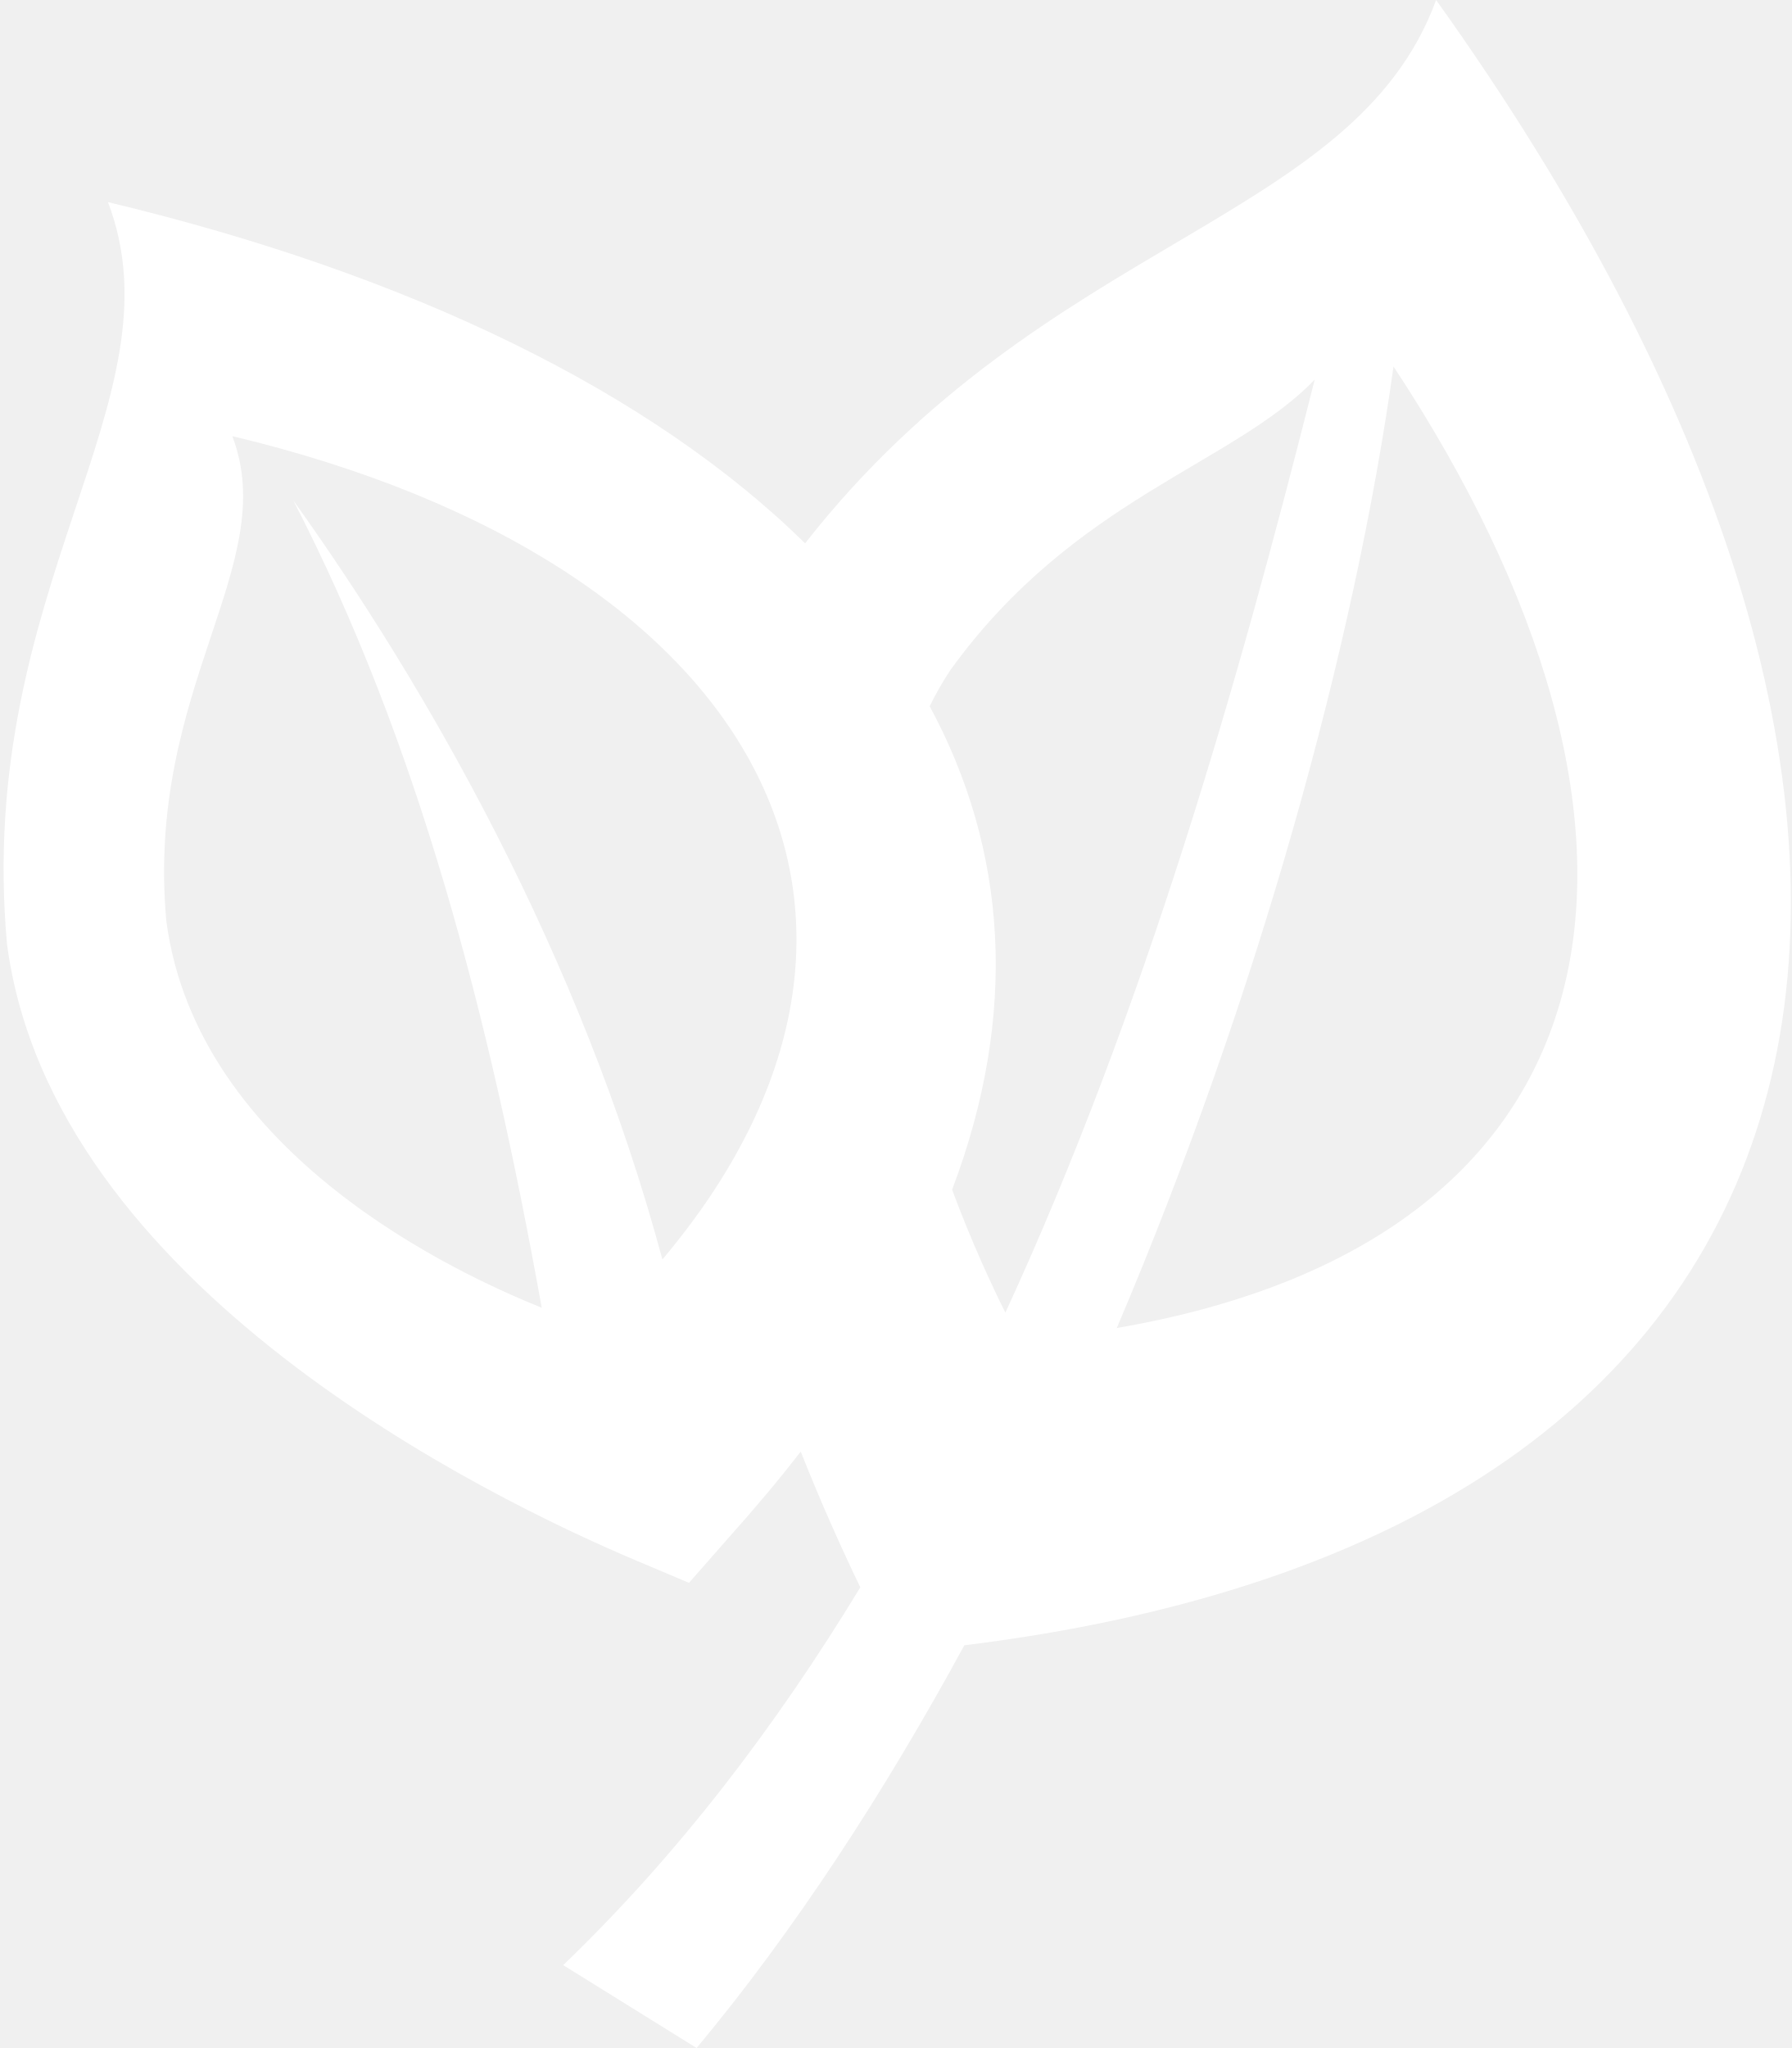
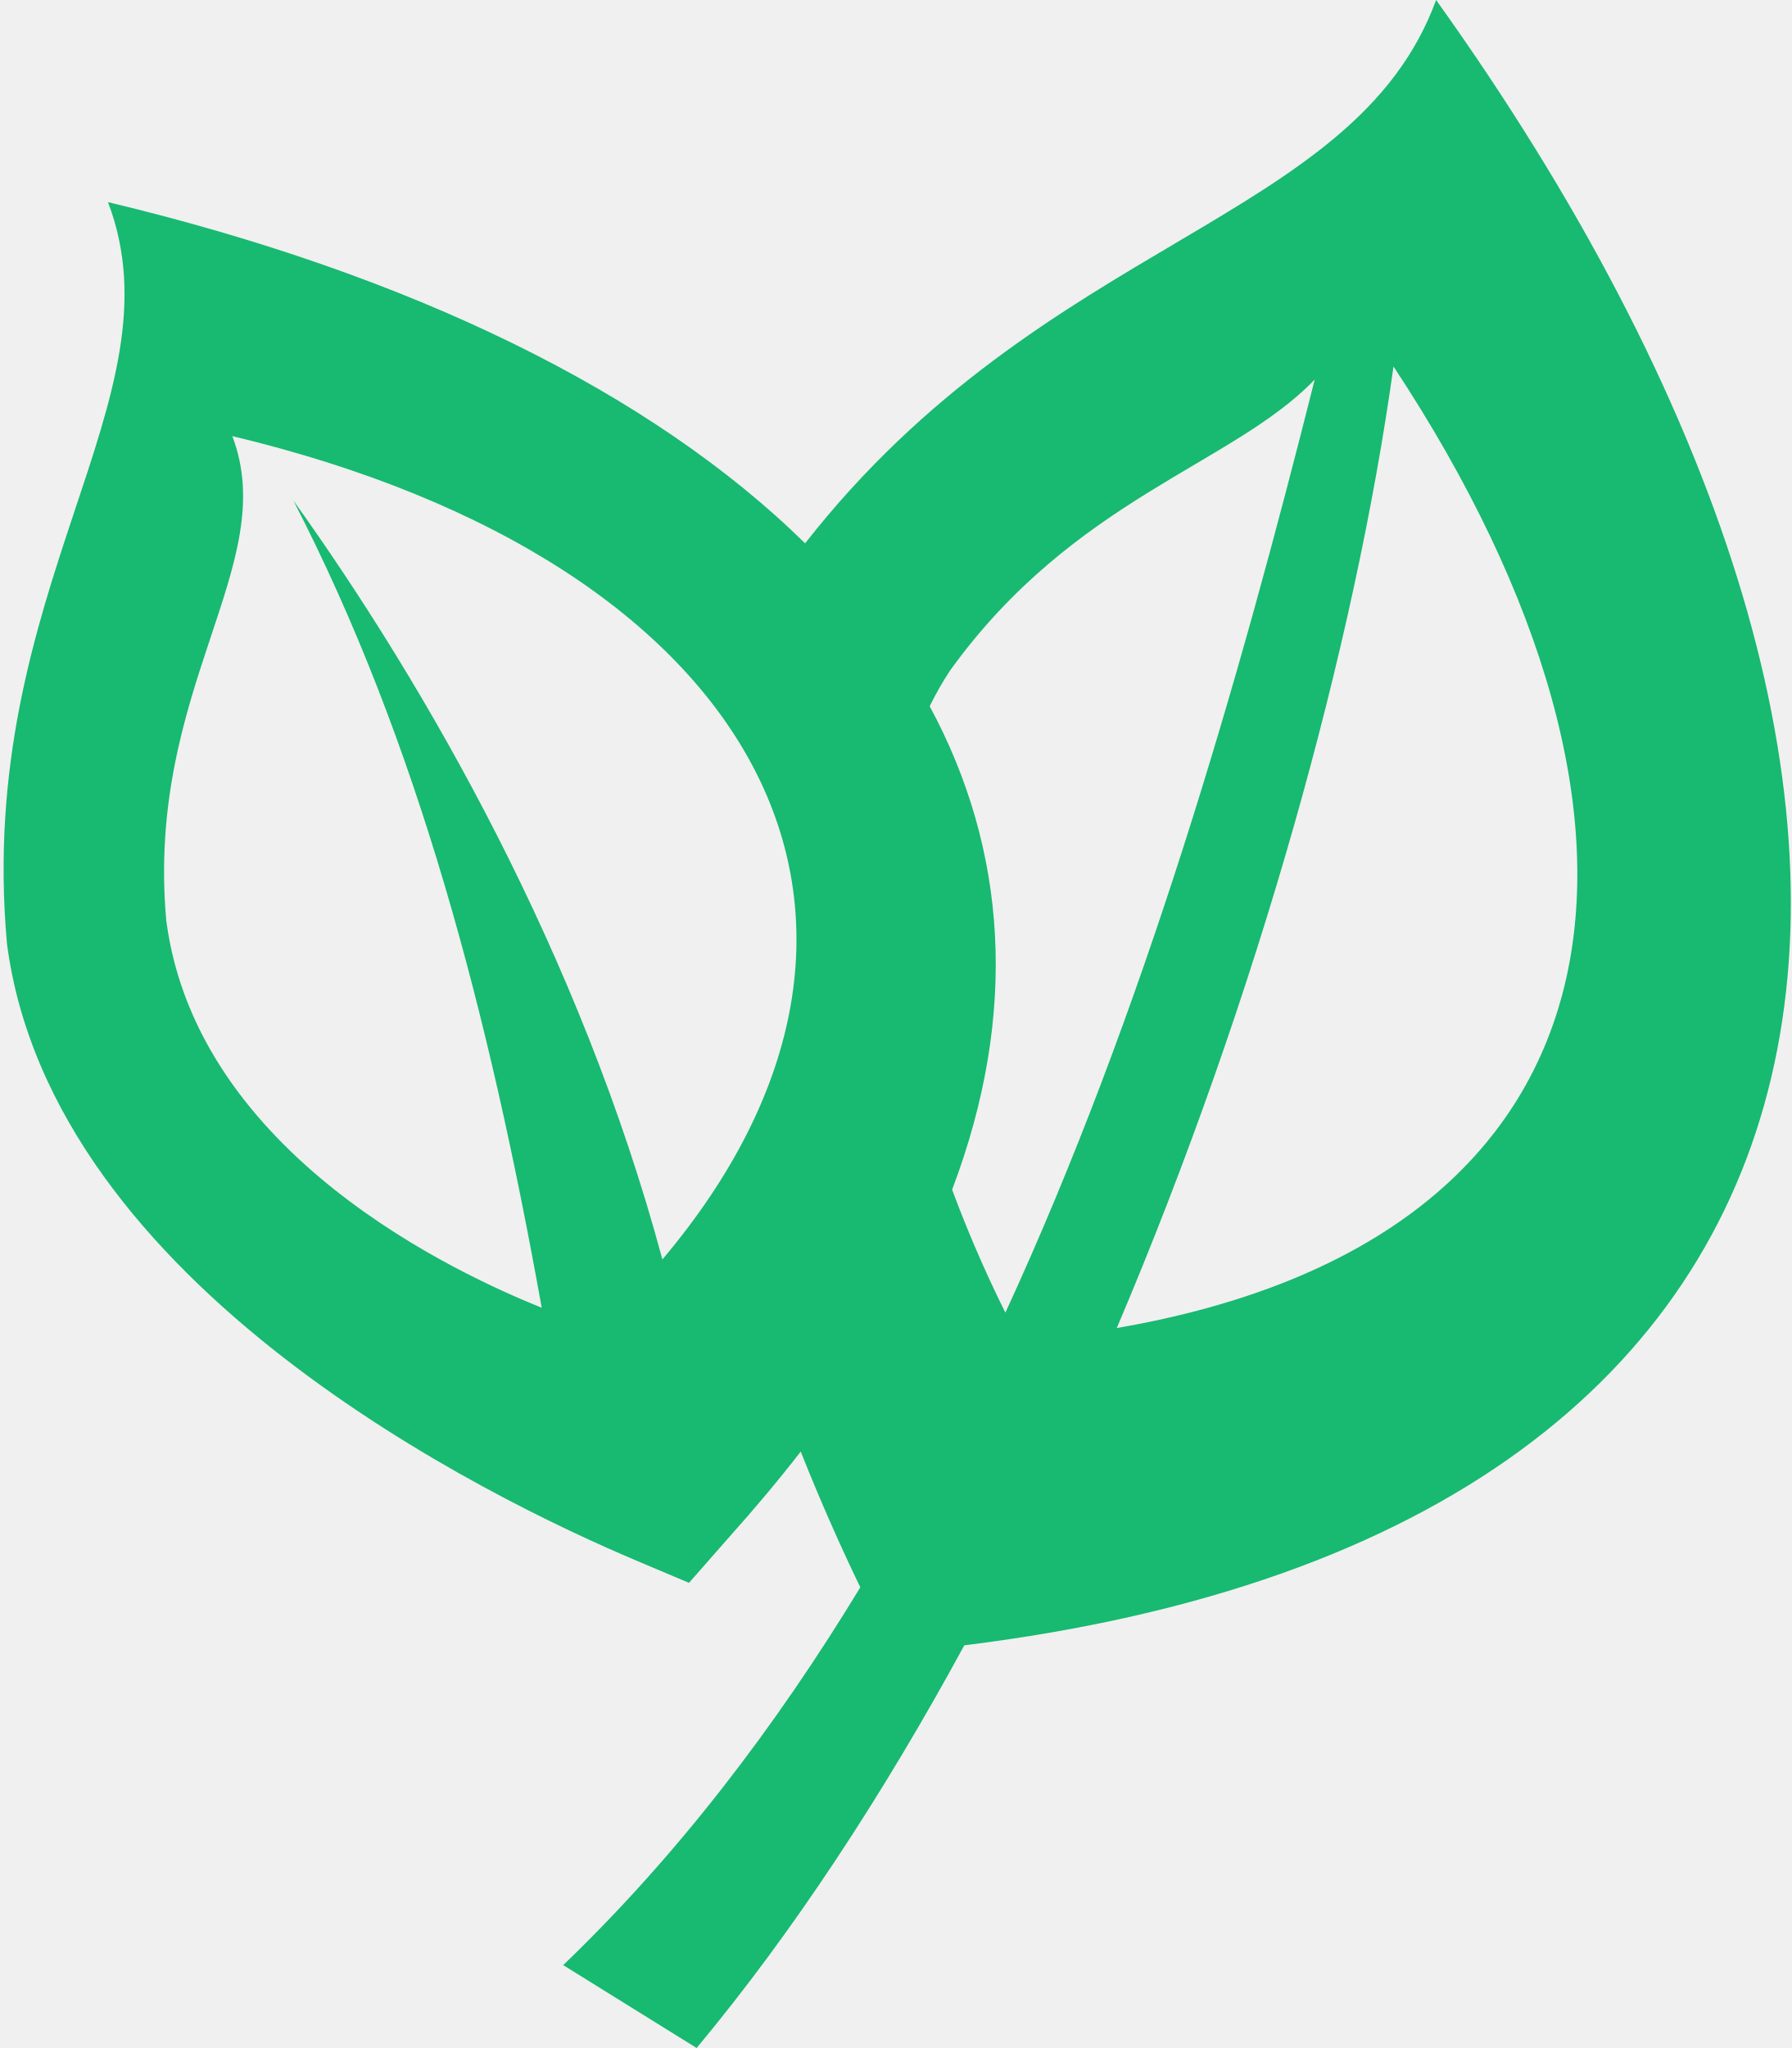
<svg xmlns="http://www.w3.org/2000/svg" width="175px" height="200px" viewBox="0 0 175 200" version="1.1">
  <defs />
  <g id="Page-1" stroke="none" stroke-width="1" fill="none" fill-rule="evenodd">
-     <g id="256-copy" transform="translate(-40, -28)" fill="#FFFFFF">
+     <g id="256-copy" transform="translate(-40, -28)" fill="#18B971">
      <g id="绿叶" transform="translate(40, 28)">
        <g id="Group" transform="translate(0.304688, 0)">
          <path d="M83.729,155.012 C82.109,151.66 80.036,147.117 77.908,141.756 C75.779,144.504 73.46,147.267 70.958,150.064 L66.994,154.575 L61.975,152.454 C47.304,146.267 4.762,125.584 0.378,92.176 C-2.759,57.371 17.606,39.086 10.243,19.738 C39.941,26.839 63.356,38.34 78.337,53.058 C101.839,23.058 131.943,21.882 139.973,0 C195.739,77.943 186.843,149.19 93.888,160.675 C86.025,175.139 77.264,188.57 67.741,200 L54.707,191.906 C65.882,181.176 75.446,168.65 83.729,155.012 L83.729,155.012 L83.729,155.012 Z M92.697,116.18 C94.635,121.398 96.621,125.624 97.9,128.189 C111.435,98.801 120.672,66.664 128.114,37.069 C120.092,45.409 104.635,48.666 92.531,65.433 C91.768,66.577 91.101,67.76 90.505,68.967 C98.067,82.971 99.226,98.944 92.697,116.18 L92.697,116.18 L92.697,116.18 Z M52.61,127.712 C47.463,99.063 40.513,72.438 28.352,48.88 L28.352,48.88 C41.331,66.998 56.406,93.265 64.397,122.994 C92.435,89.762 74.095,54.94 22.387,42.589 C27.193,55.226 13.889,67.172 15.938,89.913 C18.956,112.859 44.627,124.488 52.61,127.712 L52.61,127.712 L52.61,127.712 Z M108.781,129.69 C159.711,120.921 165.445,80.683 135.811,35.79 C132.03,62.955 122.594,97.188 108.781,129.69 L108.781,129.69 Z" id="Shape" />
        </g>
      </g>
    </g>
  </g>
</svg>
